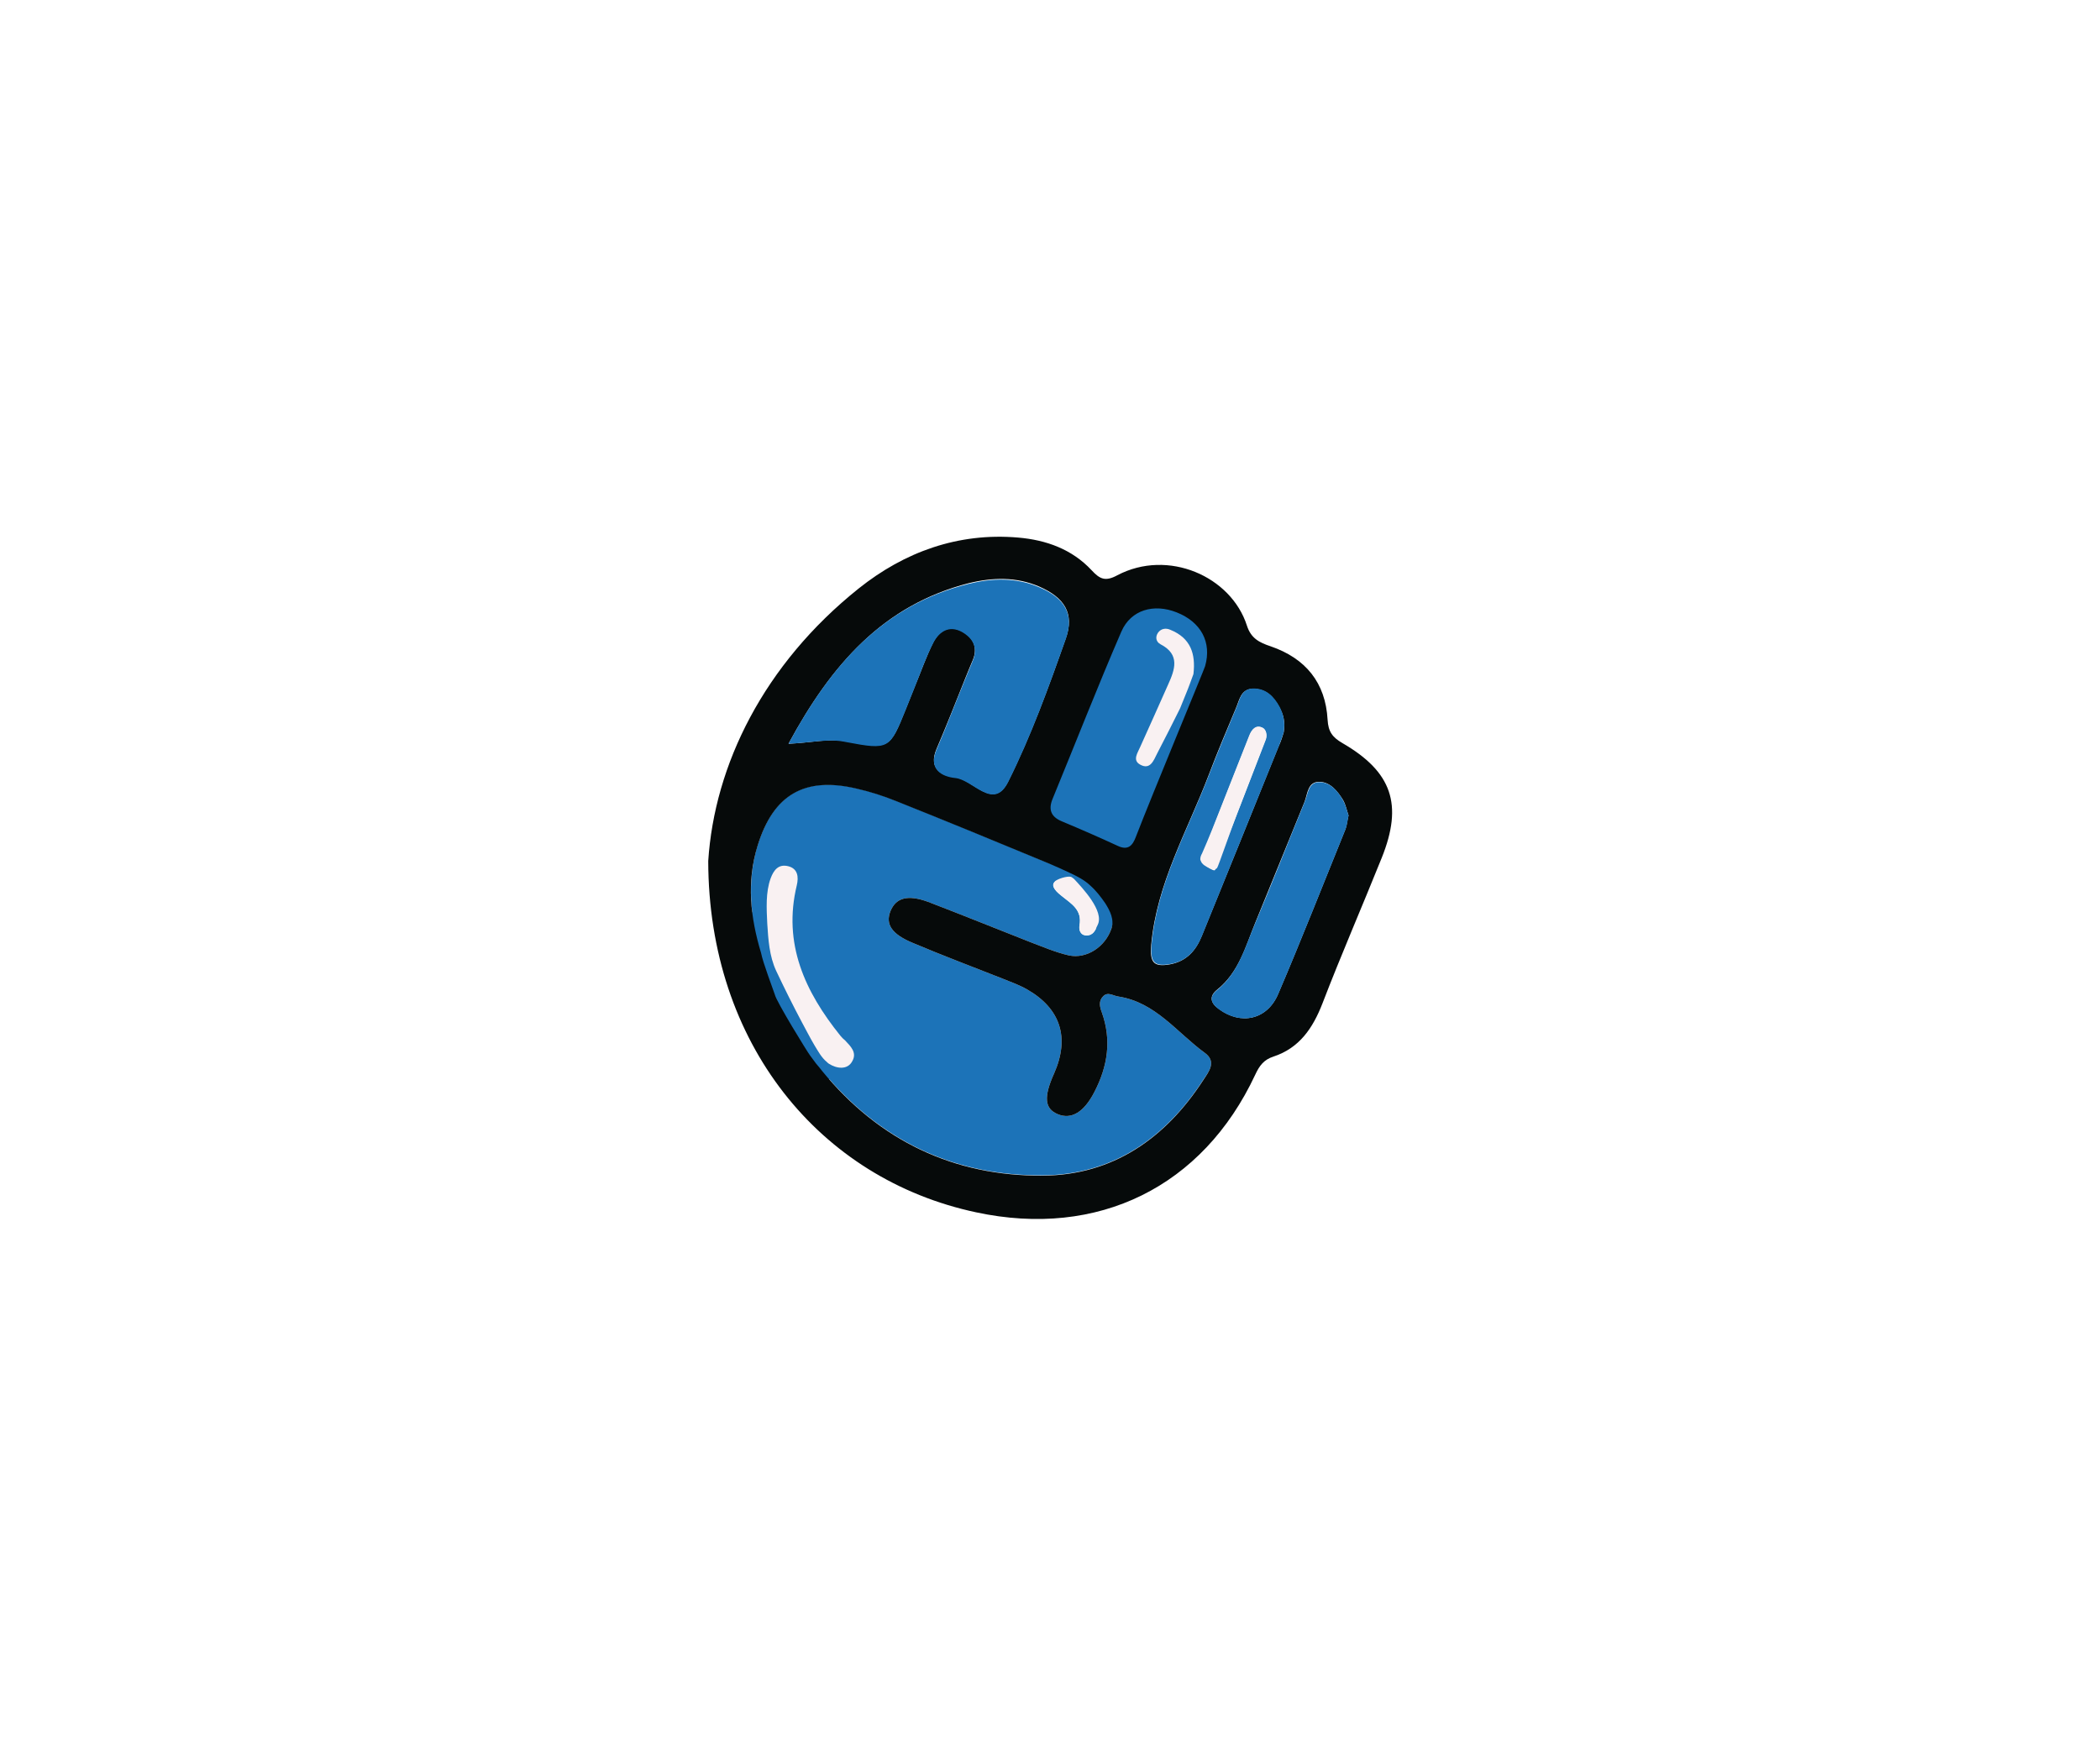
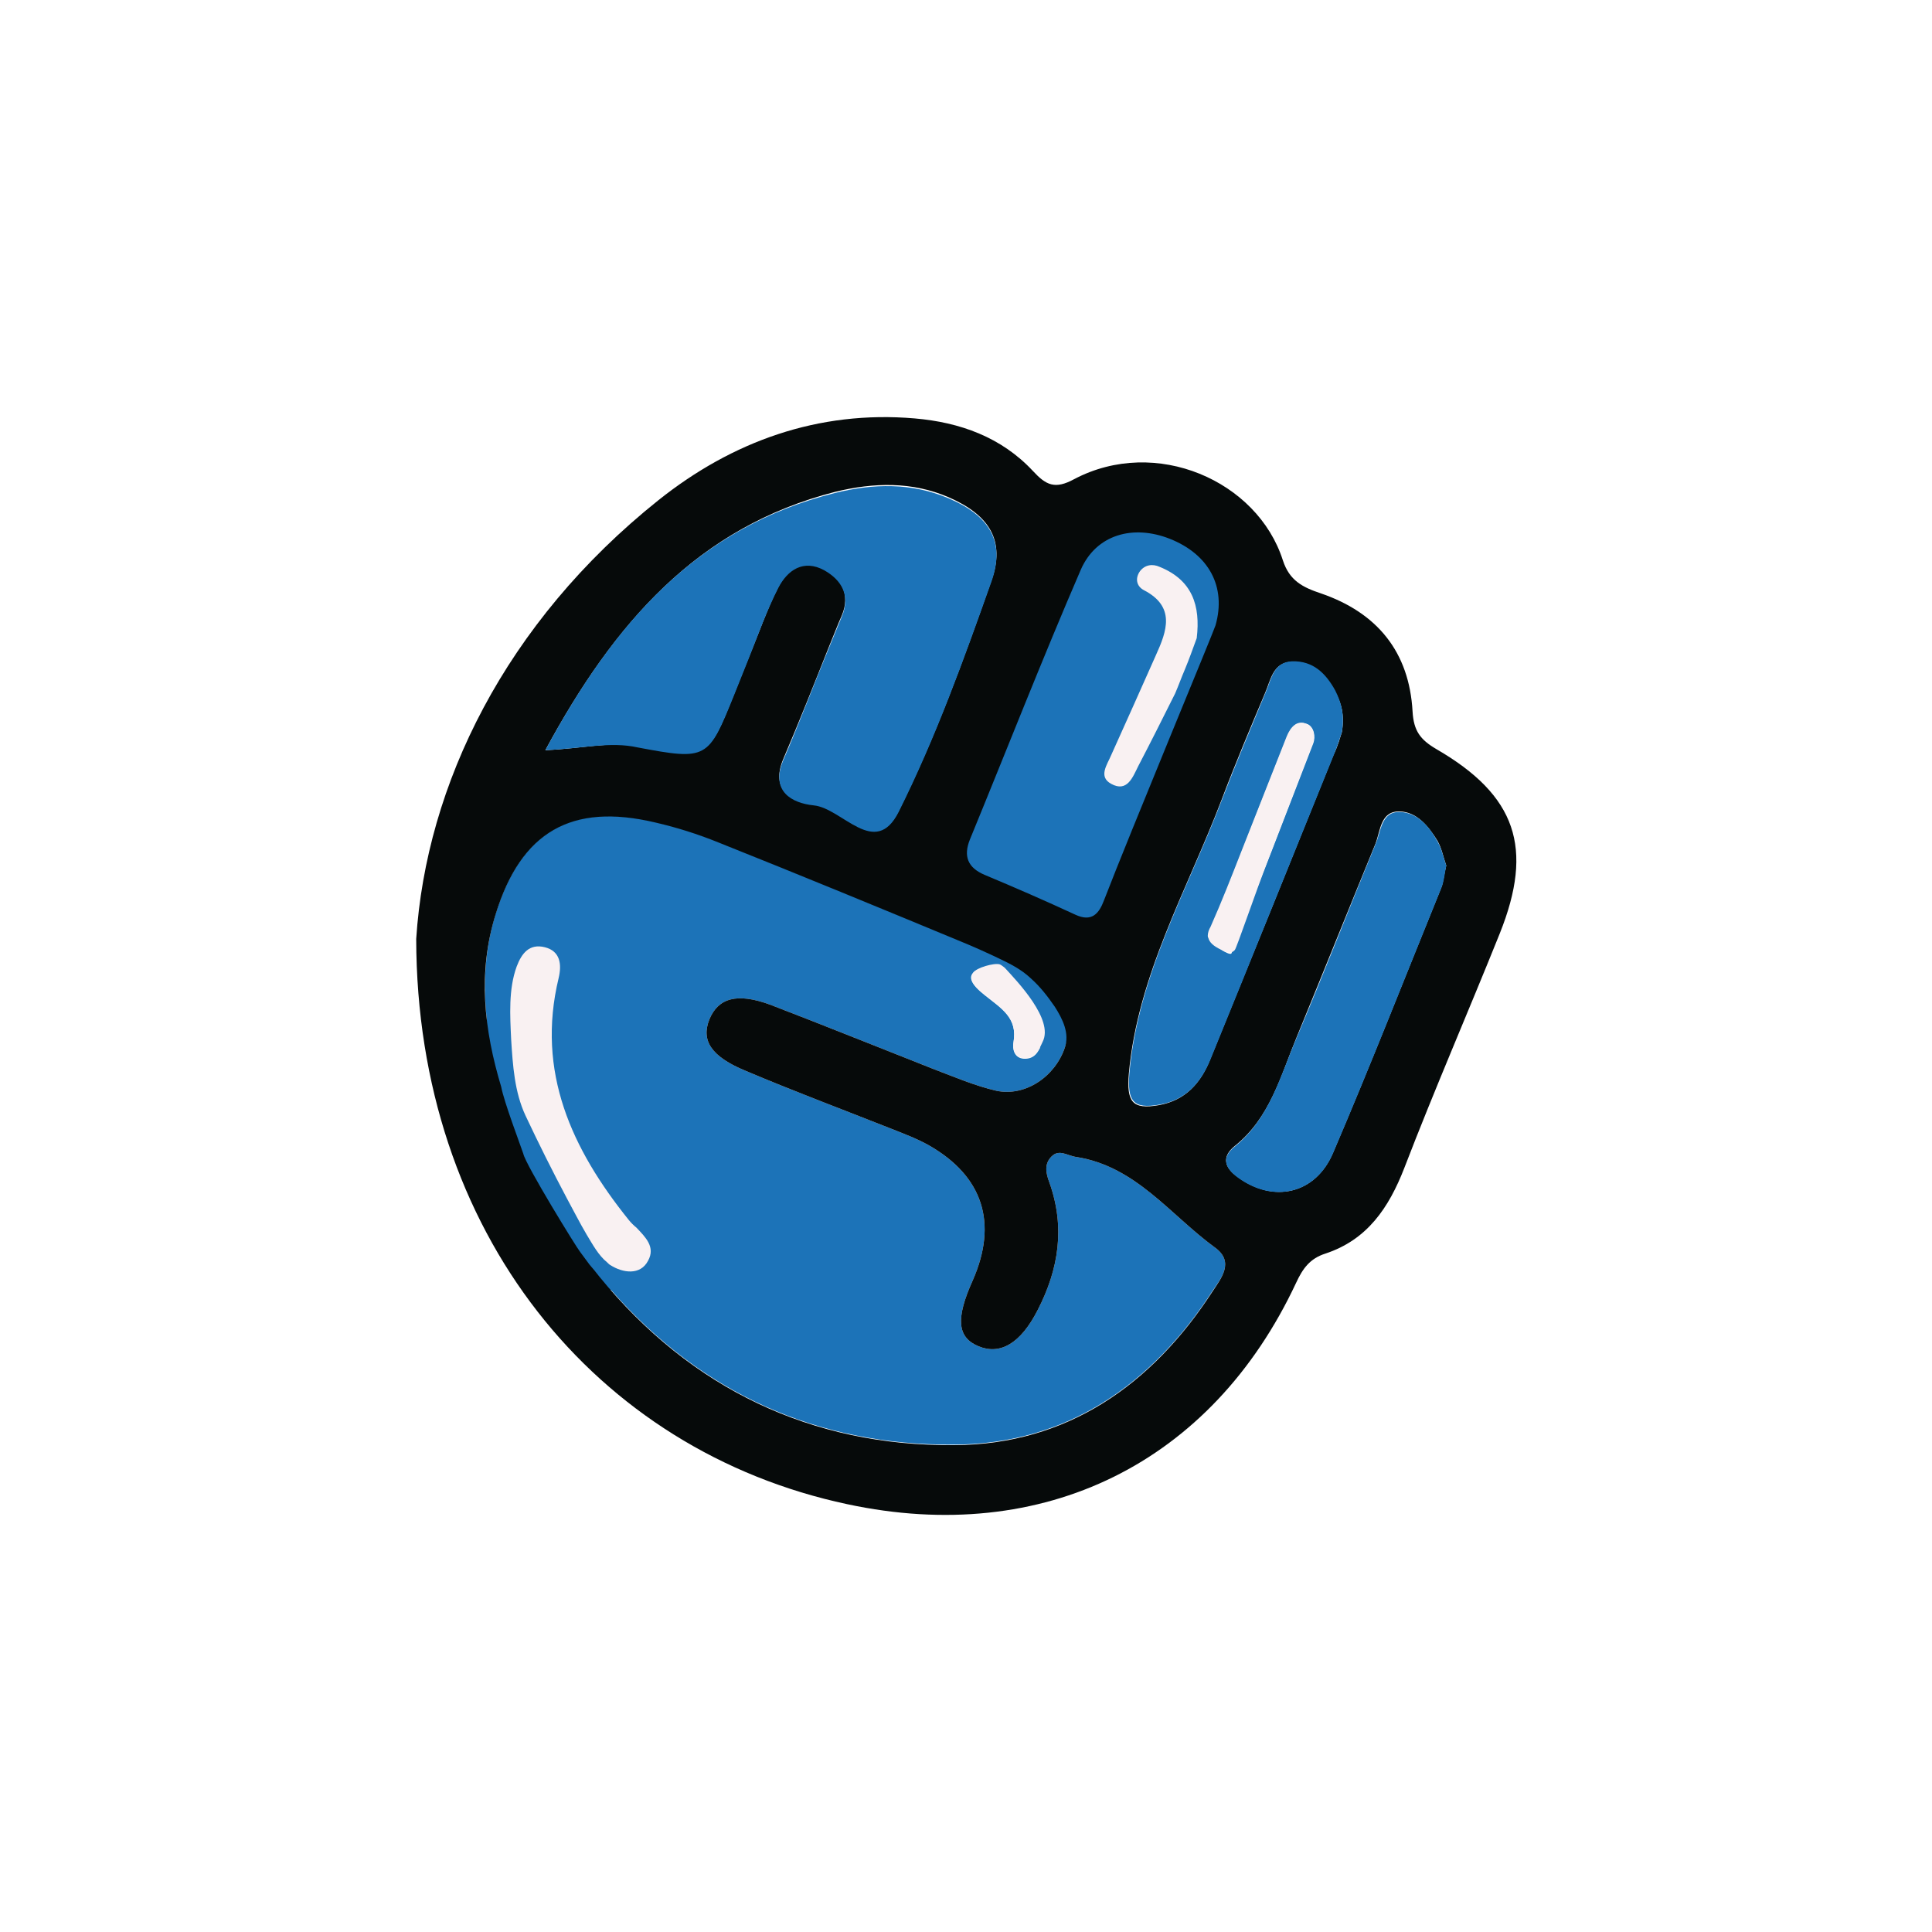
- <svg xmlns="http://www.w3.org/2000/svg" version="1.1" id="Layer_1" x="0px" y="0px" viewBox="0 0 612 511.8" style="enable-background:new 0 0 612 511.8;" xml:space="preserve">
+ <svg xmlns="http://www.w3.org/2000/svg" version="1.1" id="Layer_1" x="0px" y="0px" viewBox="0 0 350 350" style="enable-background:new 0 0 350 350;" xml:space="preserve">
  <style type="text/css">
	.st0{fill:#1C73B8;}
	.st1{fill:#060A0A;}
	.st2{fill:#F9F1F2;}
</style>
  <g>
-     <polygon class="st0" points="310.3,211.8 301.3,241.1 329,253.7 354.9,190.1 348,177.3 335.5,172.5 320.3,183.4  " />
-     <path class="st0" d="M351.1,306.9c-8.1-5.9-14.3-14.7-25.1-16.4c-1.6-0.2-3.1-1.5-4.5-0.1c-1.4,1.4-1,3.1-0.4,4.7   c2.9,8.1,1.7,15.7-2.1,23.1c-3.1,6.1-6.8,8.2-10.7,6.6c-3.9-1.6-4.2-5-1.1-11.9c4.6-10.4,1.9-18.9-7.9-24.5   c-2.3-1.3-4.8-2.2-7.3-3.2c-8.6-3.4-17.4-6.7-25.9-10.3c-6.3-2.6-8.1-5.5-6.6-9.3c1.6-3.9,5-4.9,11-2.7c9.9,3.8,19.8,7.8,29.7,11.7   c3.7,1.4,7.4,3,11.3,3.9c5.2,1.1,10.6-2.5,12.4-7.8c1.4-4.1,0.8-6.9-2.5-9.6c0,0,0,0,0,0c-6-5.8-13.1-8.5-13.1-8.5s0,0,0,0   c-1-0.4-2-0.7-2.9-1.1c-14.7-6.1-29.5-12.2-44.3-18.1c-3.7-1.5-7.5-2.7-11.4-3.6c-15.2-3.6-24.3,1.7-28.9,16.6   c-2,6.5-2.3,12.9-1.6,19.3l-2.2,8.9l22,40.5l2.7-0.5c16.4,18.7,37.4,28.2,62.2,28c20.4-0.1,35.8-10.9,46.8-27.9   C352.2,312.5,354.7,309.5,351.1,306.9z M311.9,255.6c-0.1-0.2-0.3-0.4-0.4-0.6c1.9,1.3,5.7,4.9,5.7,4.9s0.5,0.4,1.3,0.9   c0.4,3,3,5.7,1.4,8.9c-0.7,1.5-1.3,3.1-3.4,3c-1.8-0.1-2.1-1.8-1.9-2.9c0.8-4.5-2.2-6.2-5.2-8.6C304.1,257,308.4,256.3,311.9,255.6   z" />
-     <polygon class="st0" points="308.1,251.4 306.9,255.6 314.5,263 318.1,269.1 319.4,270.7 322.1,269.5 323,259.9 316.9,254.4  " />
-     <path class="st1" d="M206.4,251c1.8-27.9,16.1-57.3,43.9-79.5c13.3-10.6,28.9-16.3,46.4-14.8c8.2,0.7,15.7,3.4,21.4,9.5   c2.4,2.6,4,3.4,7.5,1.5c14.8-7.8,33.2,0.3,37.8,14.7c1.2,3.7,3.6,4.9,6.9,6c10.2,3.5,16,10.6,16.6,21.4c0.2,3.5,1.4,5.1,4.3,6.8   c14.5,8.4,17.7,17.9,11.5,33.4c-5.7,14.2-11.8,28.2-17.3,42.5c-2.8,7.2-6.7,13-14.3,15.5c-2.8,0.9-4.1,2.7-5.3,5.3   c-15.3,32.7-45.8,47.7-81.3,40.1C238.9,343.7,206.5,304.2,206.4,251z M237.8,310c0.6,0.7,1.2,1.4,1.8,2.2   c16.6,20.3,38.4,30.7,64.3,30.5c20.4-0.1,35.8-10.9,46.8-27.9c1.5-2.3,4-5.3,0.4-7.9c-8.1-5.9-14.3-14.7-25.1-16.4   c-1.6-0.2-3.1-1.5-4.5-0.1c-1.4,1.4-1,3.1-0.4,4.7c2.9,8.1,1.7,15.7-2.1,23.1c-3.1,6.1-6.8,8.2-10.7,6.6c-3.9-1.6-4.2-5-1.1-11.9   c4.6-10.4,1.9-18.9-7.9-24.5c-2.3-1.3-4.8-2.2-7.3-3.2c-8.6-3.4-17.4-6.7-25.9-10.3c-6.3-2.6-8.1-5.5-6.6-9.3c1.6-3.9,5-4.9,11-2.7   c9.9,3.8,19.8,7.8,29.7,11.7c3.7,1.4,7.4,3,11.3,3.9c5.2,1.1,10.6-2.5,12.4-7.8c0.9-2.6-0.4-5.2-1.8-7.4c-1.3-1.9-2.7-3.7-4.4-5.2   c-1.7-1.6-3.7-2.6-5.8-3.6c-2.1-1-4.3-2-6.5-2.9c-14.7-6.1-29.5-12.2-44.3-18.1c-3.7-1.5-7.5-2.7-11.4-3.6   c-15.2-3.6-24.3,1.7-28.9,16.6c-3.3,10.6-2.1,21,1,31.3c0.5,2.7,3.5,10.6,4,12.1c0.4,2,9.7,17.1,10.3,17.8   C236.7,308.5,237.2,309.2,237.8,310z M351.2,194.2c2-7-1.2-12.9-8.3-15.7c-6.6-2.6-13.3-0.8-16.1,5.6c-7,16.2-13.4,32.6-20.1,48.9   c-1.2,3-0.4,5.1,2.7,6.4c5.5,2.3,11,4.7,16.4,7.2c3,1.4,4.3-0.2,5.2-2.6C335.7,231.8,350.8,195.5,351.2,194.2z M229.8,216.8   c6.8-0.3,11.6-1.6,16.7-0.7c12.7,2.4,12.8,2.2,17.5-9.5c0.9-2.2,1.7-4.3,2.6-6.5c1.8-4.3,3.3-8.7,5.4-12.9c1.7-3.3,4.6-5.1,8.3-3.2   c3.2,1.7,4.8,4.6,3.2,8.4c-0.8,1.8-1.5,3.7-2.3,5.6c-2.7,6.8-5.4,13.6-8.3,20.4c-2.4,5.7,1.6,7.8,5.5,8.2   c5.2,0.6,11.1,9.8,15.4,1.2c6.7-13.4,11.8-27.5,16.8-41.7c2.6-7.3-0.4-11.9-7.7-15.1c-6.7-2.9-13.6-2.7-20.6-1   C257.4,176.4,242.3,193.7,229.8,216.8z M393,237.7c-0.5-1.4-0.8-3.1-1.6-4.5c-1.6-2.6-3.7-5.2-6.8-5.3c-3.5-0.1-3.5,3.4-4.4,5.8   c-4.8,11.7-9.5,23.4-14.3,35.1c-2.9,7-4.8,14.6-11.2,19.7c-2.5,2-1.8,4,0.5,5.6c6.4,4.8,14.1,3.2,17.3-4.4   c6.8-15.9,13.1-32,19.6-48C392.5,240.7,392.6,239.3,393,237.7z M374.1,213.5c0.5-3.1-0.1-5.3-1.3-7.4c-1.7-3.1-4-5.4-7.8-5.3   c-3.4,0.1-3.8,3.3-4.8,5.6c-2.7,6.4-5.4,12.8-7.9,19.4c-6.2,16.3-15.2,31.7-16.8,49.6c-0.4,5,0.5,6.6,5.5,5.7   c4.8-0.9,7.5-4,9.2-8.2c7.5-18.4,15-36.9,22.4-55.3C373.4,216,373.8,214.4,374.1,213.5z" />
-     <path class="st0" d="M229.8,216.8c12.5-23.2,27.6-40.4,52.5-46.6c6.9-1.7,13.8-1.9,20.6,1c7.3,3.1,10.3,7.8,7.7,15.1   c-5,14.1-10.1,28.3-16.8,41.7c-4.3,8.5-10.2-0.7-15.4-1.2c-3.9-0.4-7.9-2.5-5.5-8.2c2.9-6.7,5.5-13.6,8.3-20.4   c0.8-1.9,1.5-3.7,2.3-5.6c1.6-3.8,0-6.6-3.2-8.4c-3.7-2-6.6-0.1-8.3,3.2c-2.1,4.1-3.7,8.6-5.4,12.9c-0.9,2.2-1.7,4.3-2.6,6.5   c-4.7,11.6-4.8,11.9-17.5,9.5C241.5,215.2,236.7,216.5,229.8,216.8z" />
-     <path class="st0" d="M393,237.7c-0.3,1.5-0.4,2.9-0.9,4.1c-6.5,16-12.8,32.1-19.6,48c-3.2,7.5-10.9,9.1-17.3,4.4   c-2.3-1.7-3-3.6-0.5-5.6c6.3-5.1,8.2-12.7,11.2-19.7c4.9-11.6,9.5-23.4,14.3-35.1c1-2.3,1-5.9,4.4-5.8c3.2,0.1,5.3,2.6,6.8,5.3   C392.2,234.7,392.5,236.3,393,237.7z" />
-     <path class="st0" d="M374.1,213.5c-0.3,0.9-0.8,2.5-1.4,4c-7.5,18.5-14.9,36.9-22.4,55.3c-1.7,4.2-4.5,7.4-9.2,8.2   c-4.9,0.9-5.9-0.7-5.5-5.7c1.6-17.9,10.6-33.3,16.8-49.6c2.5-6.5,5.2-12.9,7.9-19.4c1-2.3,1.4-5.5,4.8-5.6c3.8-0.1,6.1,2.2,7.8,5.3   C374,208.2,374.6,210.4,374.1,213.5z M354.1,253.6c5-12.6,9.9-25.3,14.8-38c0.5-1.3,0.1-3-1-3.5c-1.9-0.8-3.1,0.6-3.7,2.2   c-4.8,12-9.5,24.1-14.2,36.1C349.5,251.3,353.8,254.3,354.1,253.6z" />
-     <path class="st2" d="M319.9,269.6c-0.7,1.5-1.3,3.1-3.4,3c-1.8-0.1-2.1-1.8-1.9-2.9c0.8-4.5-2.2-6.2-5.2-8.6   c-1.1-0.8-3.2-2.5-2.1-4c0.6-0.9,3.8-1.8,4.8-1.5c0.3,0.1,0.6,0.4,0.9,0.6C315.4,258.8,321.9,265.6,319.9,269.6z" />
-     <path class="st2" d="M241.6,310.1c-0.2-0.1-0.4-0.3-0.6-0.5c-1.6-1.3-2.6-3.2-3.7-5c-1.3-2.2-2.4-4.4-3.6-6.6   c-2.6-4.9-5.1-9.9-7.5-15c-2-4.3-2.3-9.1-2.6-13.8c-0.2-4.3-0.5-9.1,1-13.2c0.9-2.4,2.3-4.2,5.1-3.5c2.8,0.7,3.1,3.1,2.5,5.6   c-4.1,17,2.4,31,12.7,43.8c0.4,0.5,0.9,1,1.4,1.4c1.6,1.7,3.5,3.5,2.1,6C247,312,243.8,311.5,241.6,310.1z" />
-     <path class="st2" d="M345.6,202.3c-0.6,1.4-1.1,2.8-1.7,4.2c-2.2,4.4-4.4,8.8-6.7,13.2c-1,2-2,4.8-4.9,3.2c-2.4-1.3-0.7-3.5,0-5.2   c2.7-6,5.4-12,8.1-18.1c2-4.4,3.6-8.8-2.2-11.8c-1.3-0.7-1.6-2.1-0.7-3.4c0.9-1.2,2.3-1.4,3.6-0.8c5.9,2.4,7.4,7,6.7,12.9   C347.1,198.4,346.4,200.4,345.6,202.3z" />
-     <path class="st2" d="M349.8,250.4c0-0.5,0.2-1.1,0.5-1.6c2-4.5,3.8-9.1,5.6-13.7c2.7-6.9,5.5-13.9,8.2-20.8   c0.7-1.7,1.9-3.1,3.7-2.2c1.2,0.5,1.5,2.3,1,3.5c-2.7,7.1-5.5,14.3-8.2,21.4c-1.9,4.9-5.6,15.7-5.9,16c-0.6,0.7-1.5,0.5-2.2,0.1   c-1-0.5-2.3-1.1-2.6-2.3C349.8,250.7,349.8,250.5,349.8,250.4z" />
+     <polygon class="st0" points="179.3,130.9 170.3,160.2 198,172.8 223.9,109.2 217,96.4 204.5,91.6 189.3,102.5  " />
+     <path class="st0" d="M220.1,226c-8.1-5.9-14.3-14.7-25.1-16.4c-1.6-0.2-3.1-1.5-4.5-0.1s-1,3.1-0.4,4.7c2.9,8.1,1.7,15.7-2.1,23.1   c-3.1,6.1-6.8,8.2-10.7,6.6c-3.9-1.6-4.2-5-1.1-11.9c4.6-10.4,1.9-18.9-7.9-24.5c-2.3-1.3-4.8-2.2-7.3-3.2   c-8.6-3.4-17.4-6.7-25.9-10.3c-6.3-2.6-8.1-5.5-6.6-9.3c1.6-3.9,5-4.9,11-2.7c9.9,3.8,19.8,7.8,29.7,11.7c3.7,1.4,7.4,3,11.3,3.9   c5.2,1.1,10.6-2.5,12.4-7.8c1.4-4.1,0.8-6.9-2.5-9.6l0,0c-6-5.8-13.1-8.5-13.1-8.5l0,0c-1-0.4-2-0.7-2.9-1.1   c-14.7-6.1-29.5-12.2-44.3-18.1c-3.7-1.5-7.5-2.7-11.4-3.6c-15.2-3.6-24.3,1.7-28.9,16.6c-2,6.5-2.3,12.9-1.6,19.3l-2.2,8.9   l22,40.5l2.7-0.5c16.4,18.7,37.4,28.2,62.2,28c20.4-0.1,35.8-10.9,46.8-27.9C221.2,231.6,223.7,228.6,220.1,226z M180.9,174.7   c-0.1-0.2-0.3-0.4-0.4-0.6c1.9,1.3,5.7,4.9,5.7,4.9s0.5,0.4,1.3,0.9c0.4,3,3,5.7,1.4,8.9c-0.7,1.5-1.3,3.1-3.4,3   c-1.8-0.1-2.1-1.8-1.9-2.9c0.8-4.5-2.2-6.2-5.2-8.6C173.1,176.1,177.4,175.4,180.9,174.7z" />
+     <polygon class="st0" points="177.1,170.5 175.9,174.7 183.5,182.1 187.1,188.2 188.4,189.8 191.1,188.6 192,179 185.9,173.5  " />
+     <path class="st1" d="M75.4,170.1c1.8-27.9,16.1-57.3,43.9-79.5c13.3-10.6,28.9-16.3,46.4-14.8c8.2,0.7,15.7,3.4,21.4,9.5   c2.4,2.6,4,3.4,7.5,1.5c14.8-7.8,33.2,0.3,37.8,14.7c1.2,3.7,3.6,4.9,6.9,6c10.2,3.5,16,10.6,16.6,21.4c0.2,3.5,1.4,5.1,4.3,6.8   c14.5,8.4,17.7,17.9,11.5,33.4c-5.7,14.2-11.8,28.2-17.3,42.5c-2.8,7.2-6.7,13-14.3,15.5c-2.8,0.9-4.1,2.7-5.3,5.3   c-15.3,32.7-45.8,47.7-81.3,40.1C107.9,262.8,75.5,223.3,75.4,170.1z M106.8,229.1c0.6,0.7,1.2,1.4,1.8,2.2   c16.6,20.3,38.4,30.7,64.3,30.5c20.4-0.1,35.8-10.9,46.8-27.9c1.5-2.3,4-5.3,0.4-7.9c-8.1-5.9-14.3-14.7-25.1-16.4   c-1.6-0.2-3.1-1.5-4.5-0.1s-1,3.1-0.4,4.7c2.9,8.1,1.7,15.7-2.1,23.1c-3.1,6.1-6.8,8.2-10.7,6.6c-3.9-1.6-4.2-5-1.1-11.9   c4.6-10.4,1.9-18.9-7.9-24.5c-2.3-1.3-4.8-2.2-7.3-3.2c-8.6-3.4-17.4-6.7-25.9-10.3c-6.3-2.6-8.1-5.5-6.6-9.3c1.6-3.9,5-4.9,11-2.7   c9.9,3.8,19.8,7.8,29.7,11.7c3.7,1.4,7.4,3,11.3,3.9c5.2,1.1,10.6-2.5,12.4-7.8c0.9-2.6-0.4-5.2-1.8-7.4c-1.3-1.9-2.7-3.7-4.4-5.2   c-1.7-1.6-3.7-2.6-5.8-3.6c-2.1-1-4.3-2-6.5-2.9c-14.7-6.1-29.5-12.2-44.3-18.1c-3.7-1.5-7.5-2.7-11.4-3.6   c-15.2-3.6-24.3,1.7-28.9,16.6c-3.3,10.6-2.1,21,1,31.3c0.5,2.7,3.5,10.6,4,12.1c0.4,2,9.7,17.1,10.3,17.8   C105.7,227.6,106.2,228.3,106.8,229.1z M220.2,113.3c2-7-1.2-12.9-8.3-15.7c-6.6-2.6-13.3-0.8-16.1,5.6   c-7,16.2-13.4,32.6-20.1,48.9c-1.2,3-0.4,5.1,2.7,6.4c5.5,2.3,11,4.7,16.4,7.2c3,1.4,4.3-0.2,5.2-2.6   C204.7,150.9,219.8,114.6,220.2,113.3z M98.8,135.9c6.8-0.3,11.6-1.6,16.7-0.7c12.7,2.4,12.8,2.2,17.5-9.5c0.9-2.2,1.7-4.3,2.6-6.5   c1.8-4.3,3.3-8.7,5.4-12.9c1.7-3.3,4.6-5.1,8.3-3.2c3.2,1.7,4.8,4.6,3.2,8.4c-0.8,1.8-1.5,3.7-2.3,5.6c-2.7,6.8-5.4,13.6-8.3,20.4   c-2.4,5.7,1.6,7.8,5.5,8.2c5.2,0.6,11.1,9.8,15.4,1.2c6.7-13.4,11.8-27.5,16.8-41.7c2.6-7.3-0.4-11.9-7.7-15.1   c-6.7-2.9-13.6-2.7-20.6-1C126.4,95.5,111.3,112.8,98.8,135.9z M262,156.8c-0.5-1.4-0.8-3.1-1.6-4.5c-1.6-2.6-3.7-5.2-6.8-5.3   c-3.5-0.1-3.5,3.4-4.4,5.8c-4.8,11.7-9.5,23.4-14.3,35.1c-2.9,7-4.8,14.6-11.2,19.7c-2.5,2-1.8,4,0.5,5.6   c6.4,4.8,14.1,3.2,17.3-4.4c6.8-15.9,13.1-32,19.6-48C261.5,159.8,261.6,158.4,262,156.8z M243.1,132.6c0.5-3.1-0.1-5.3-1.3-7.4   c-1.7-3.1-4-5.4-7.8-5.3c-3.4,0.1-3.8,3.3-4.8,5.6c-2.7,6.4-5.4,12.8-7.9,19.4c-6.2,16.3-15.2,31.7-16.8,49.6   c-0.4,5,0.5,6.6,5.5,5.7c4.8-0.9,7.5-4,9.2-8.2c7.5-18.4,15-36.9,22.4-55.3C242.4,135.1,242.8,133.5,243.1,132.6z" />
+     <path class="st0" d="M98.8,135.9c12.5-23.2,27.6-40.4,52.5-46.6c6.9-1.7,13.8-1.9,20.6,1c7.3,3.1,10.3,7.8,7.7,15.1   c-5,14.1-10.1,28.3-16.8,41.7c-4.3,8.5-10.2-0.7-15.4-1.2c-3.9-0.4-7.9-2.5-5.5-8.2c2.9-6.7,5.5-13.6,8.3-20.4   c0.8-1.9,1.5-3.7,2.3-5.6c1.6-3.8,0-6.6-3.2-8.4c-3.7-2-6.6-0.1-8.3,3.2c-2.1,4.1-3.7,8.6-5.4,12.9c-0.9,2.2-1.7,4.3-2.6,6.5   c-4.7,11.6-4.8,11.9-17.5,9.5C110.5,134.3,105.7,135.6,98.8,135.9z" />
+     <path class="st0" d="M262,156.8c-0.3,1.5-0.4,2.9-0.9,4.1c-6.5,16-12.8,32.1-19.6,48c-3.2,7.5-10.9,9.1-17.3,4.4   c-2.3-1.7-3-3.6-0.5-5.6c6.3-5.1,8.2-12.7,11.2-19.7c4.9-11.6,9.5-23.4,14.3-35.1c1-2.3,1-5.9,4.4-5.8c3.2,0.1,5.3,2.6,6.8,5.3   C261.2,153.8,261.5,155.4,262,156.8z" />
+     <path class="st0" d="M243.1,132.6c-0.3,0.9-0.8,2.5-1.4,4c-7.5,18.5-14.9,36.9-22.4,55.3c-1.7,4.2-4.5,7.4-9.2,8.2   c-4.9,0.9-5.9-0.7-5.5-5.7c1.6-17.9,10.6-33.3,16.8-49.6c2.5-6.5,5.2-12.9,7.9-19.4c1-2.3,1.4-5.5,4.8-5.6c3.8-0.1,6.1,2.2,7.8,5.3   C243,127.3,243.6,129.5,243.1,132.6z M223.1,172.7c5-12.6,9.9-25.3,14.8-38c0.5-1.3,0.1-3-1-3.5c-1.9-0.8-3.1,0.6-3.7,2.2   c-4.8,12-9.5,24.1-14.2,36.1C218.5,170.4,222.8,173.4,223.1,172.7z" />
+     <path class="st2" d="M188.9,188.7c-0.7,1.5-1.3,3.1-3.4,3c-1.8-0.1-2.1-1.8-1.9-2.9c0.8-4.5-2.2-6.2-5.2-8.6   c-1.1-0.8-3.2-2.5-2.1-4c0.6-0.9,3.8-1.8,4.8-1.5c0.3,0.1,0.6,0.4,0.9,0.6C184.4,177.9,190.9,184.7,188.9,188.7z" />
+     <path class="st2" d="M110.6,229.2c-0.2-0.1-0.4-0.3-0.6-0.5c-1.6-1.3-2.6-3.2-3.7-5c-1.3-2.2-2.4-4.4-3.6-6.6   c-2.6-4.9-5.1-9.9-7.5-15c-2-4.3-2.3-9.1-2.6-13.8c-0.2-4.3-0.5-9.1,1-13.2c0.9-2.4,2.3-4.2,5.1-3.5s3.1,3.1,2.5,5.6   c-4.1,17,2.4,31,12.7,43.8c0.4,0.5,0.9,1,1.4,1.4c1.6,1.7,3.5,3.5,2.1,6C116,231.1,112.8,230.6,110.6,229.2z" />
+     <path class="st2" d="M214.6,121.4c-0.6,1.4-1.1,2.8-1.7,4.2c-2.2,4.4-4.4,8.8-6.7,13.2c-1,2-2,4.8-4.9,3.2c-2.4-1.3-0.7-3.5,0-5.2   c2.7-6,5.4-12,8.1-18.1c2-4.4,3.6-8.8-2.2-11.8c-1.3-0.7-1.6-2.1-0.7-3.4c0.9-1.2,2.3-1.4,3.6-0.8c5.9,2.4,7.4,7,6.7,12.9   C216.1,117.5,215.4,119.5,214.6,121.4z" />
+     <path class="st2" d="M218.8,169.5c0-0.5,0.2-1.1,0.5-1.6c2-4.5,3.8-9.1,5.6-13.7c2.7-6.9,5.5-13.9,8.2-20.8   c0.7-1.7,1.9-3.1,3.7-2.2c1.2,0.5,1.5,2.3,1,3.5c-2.7,7.1-5.5,14.3-8.2,21.4c-1.9,4.9-5.6,15.7-5.9,16c-0.6,0.7-1.5,0.5-2.2,0.1   c-1-0.5-2.3-1.1-2.6-2.3C218.8,169.8,218.8,169.6,218.8,169.5z" />
  </g>
</svg>
